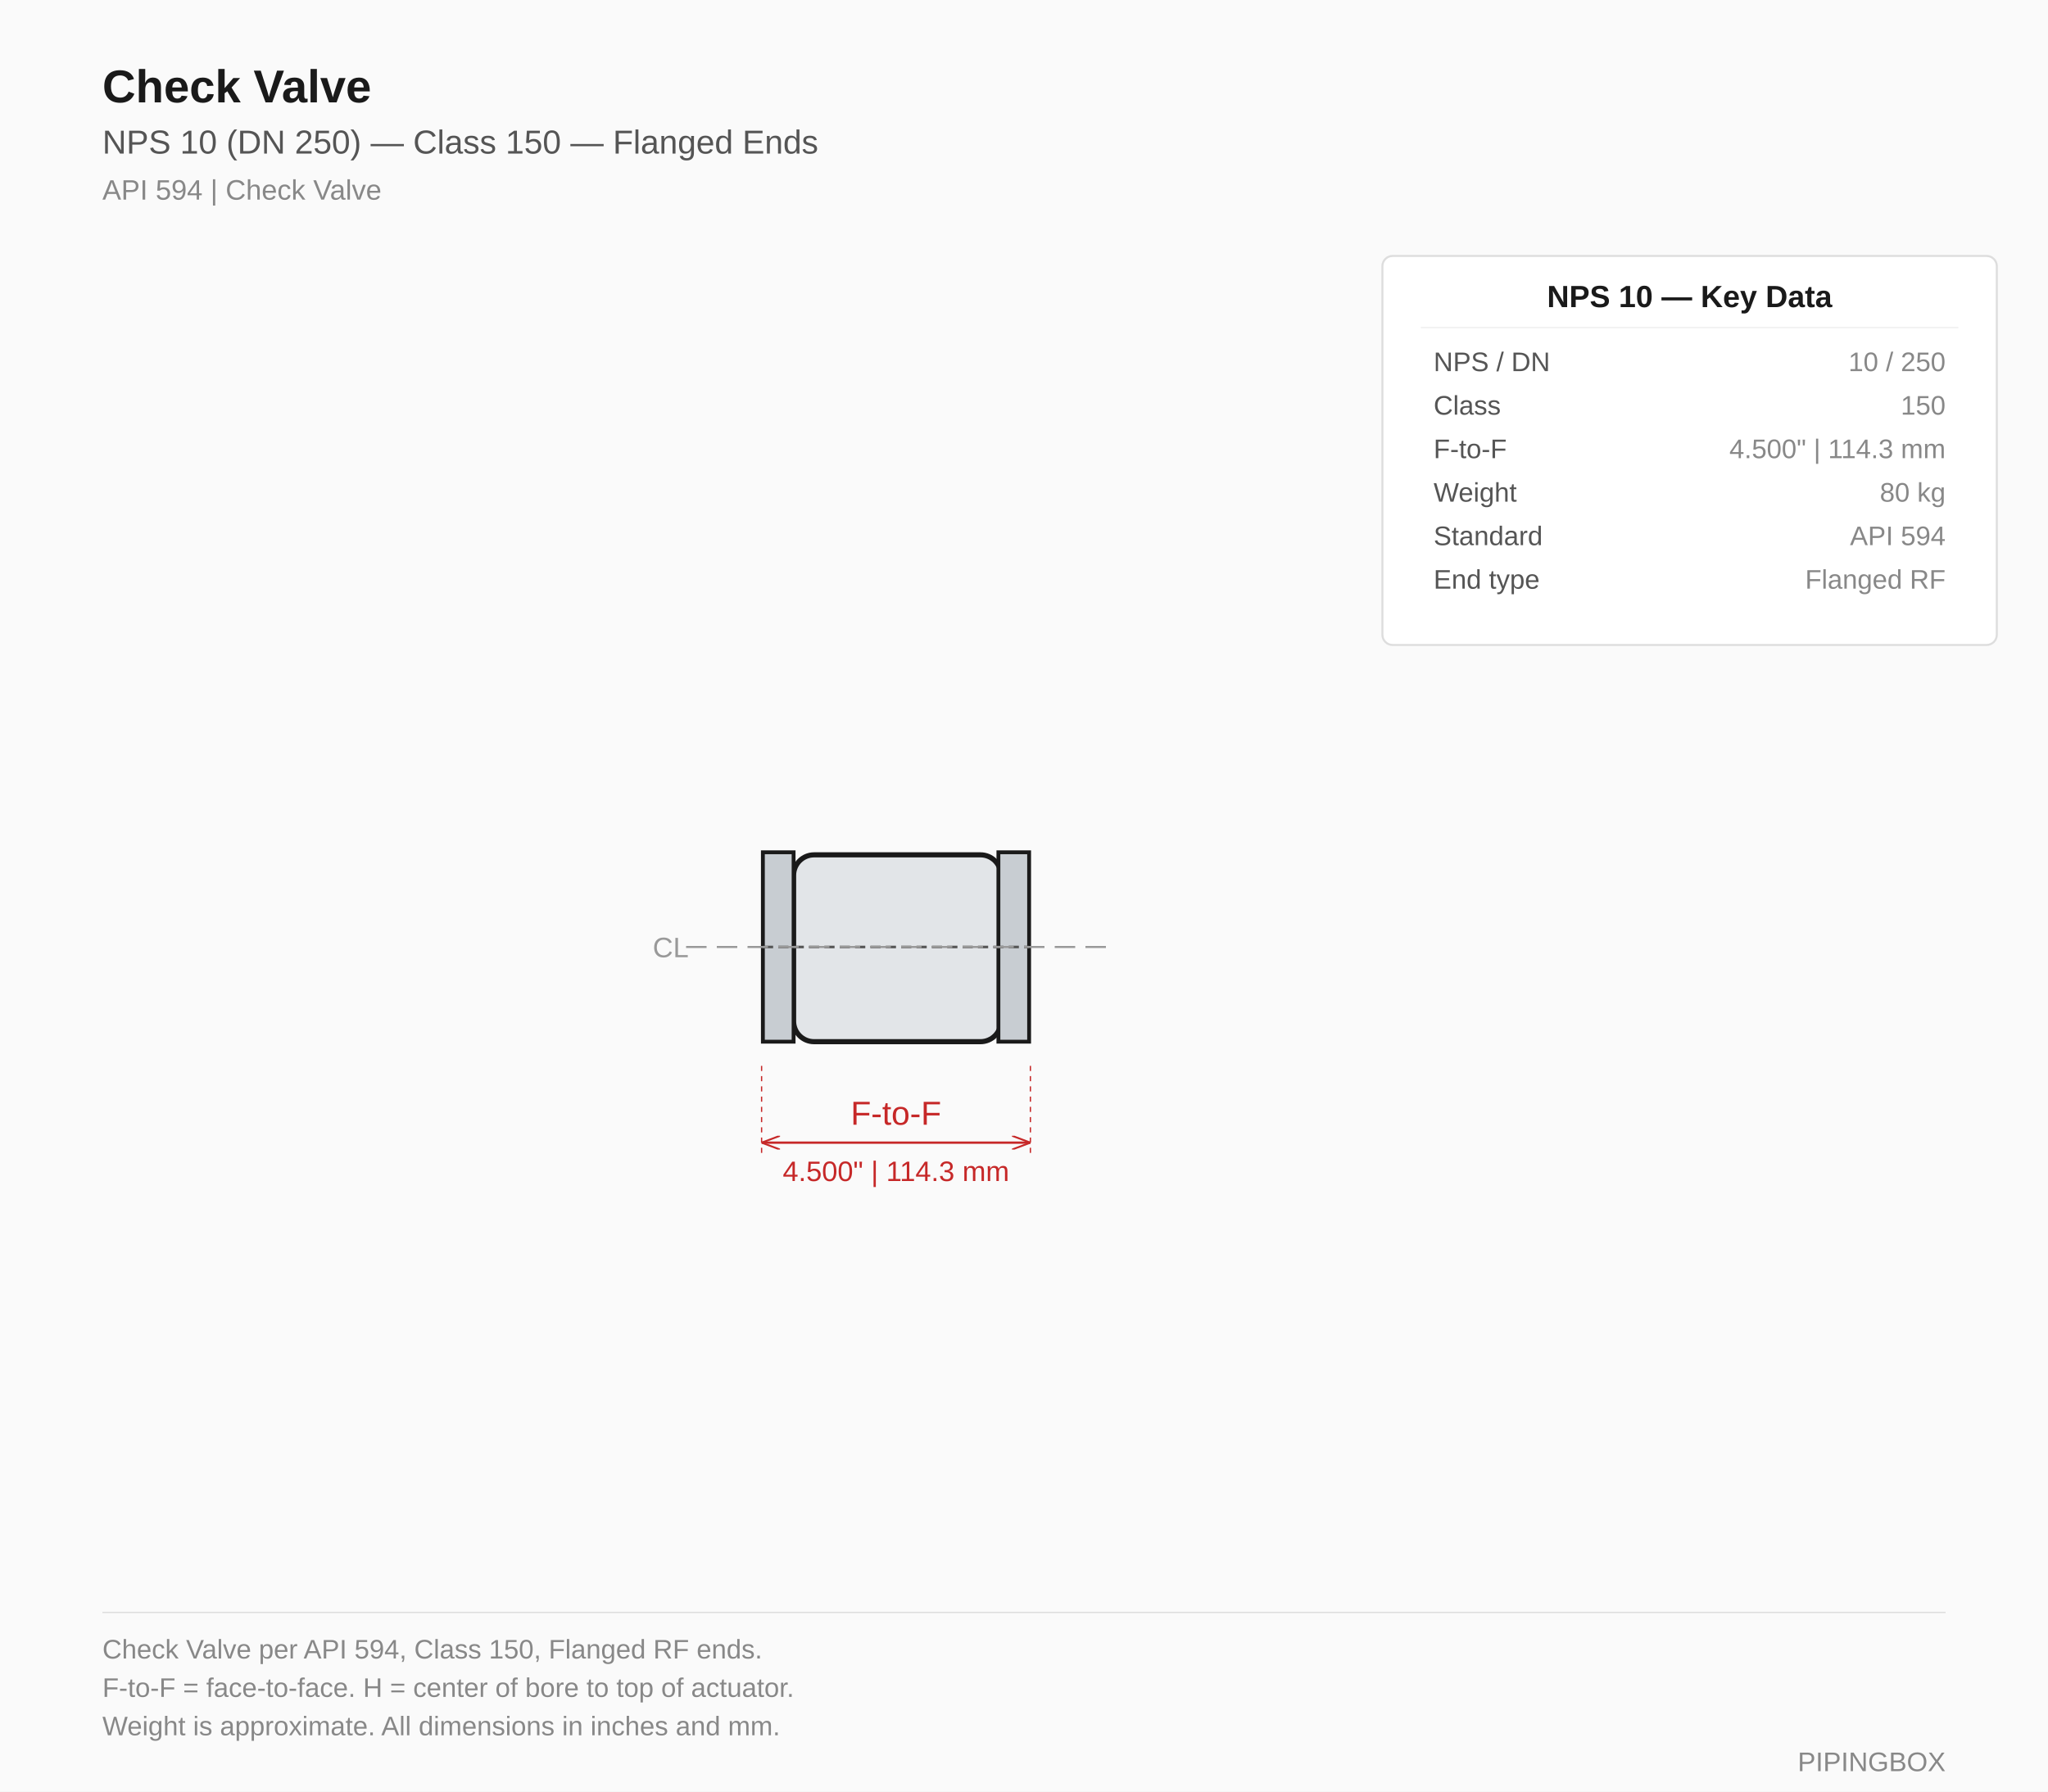
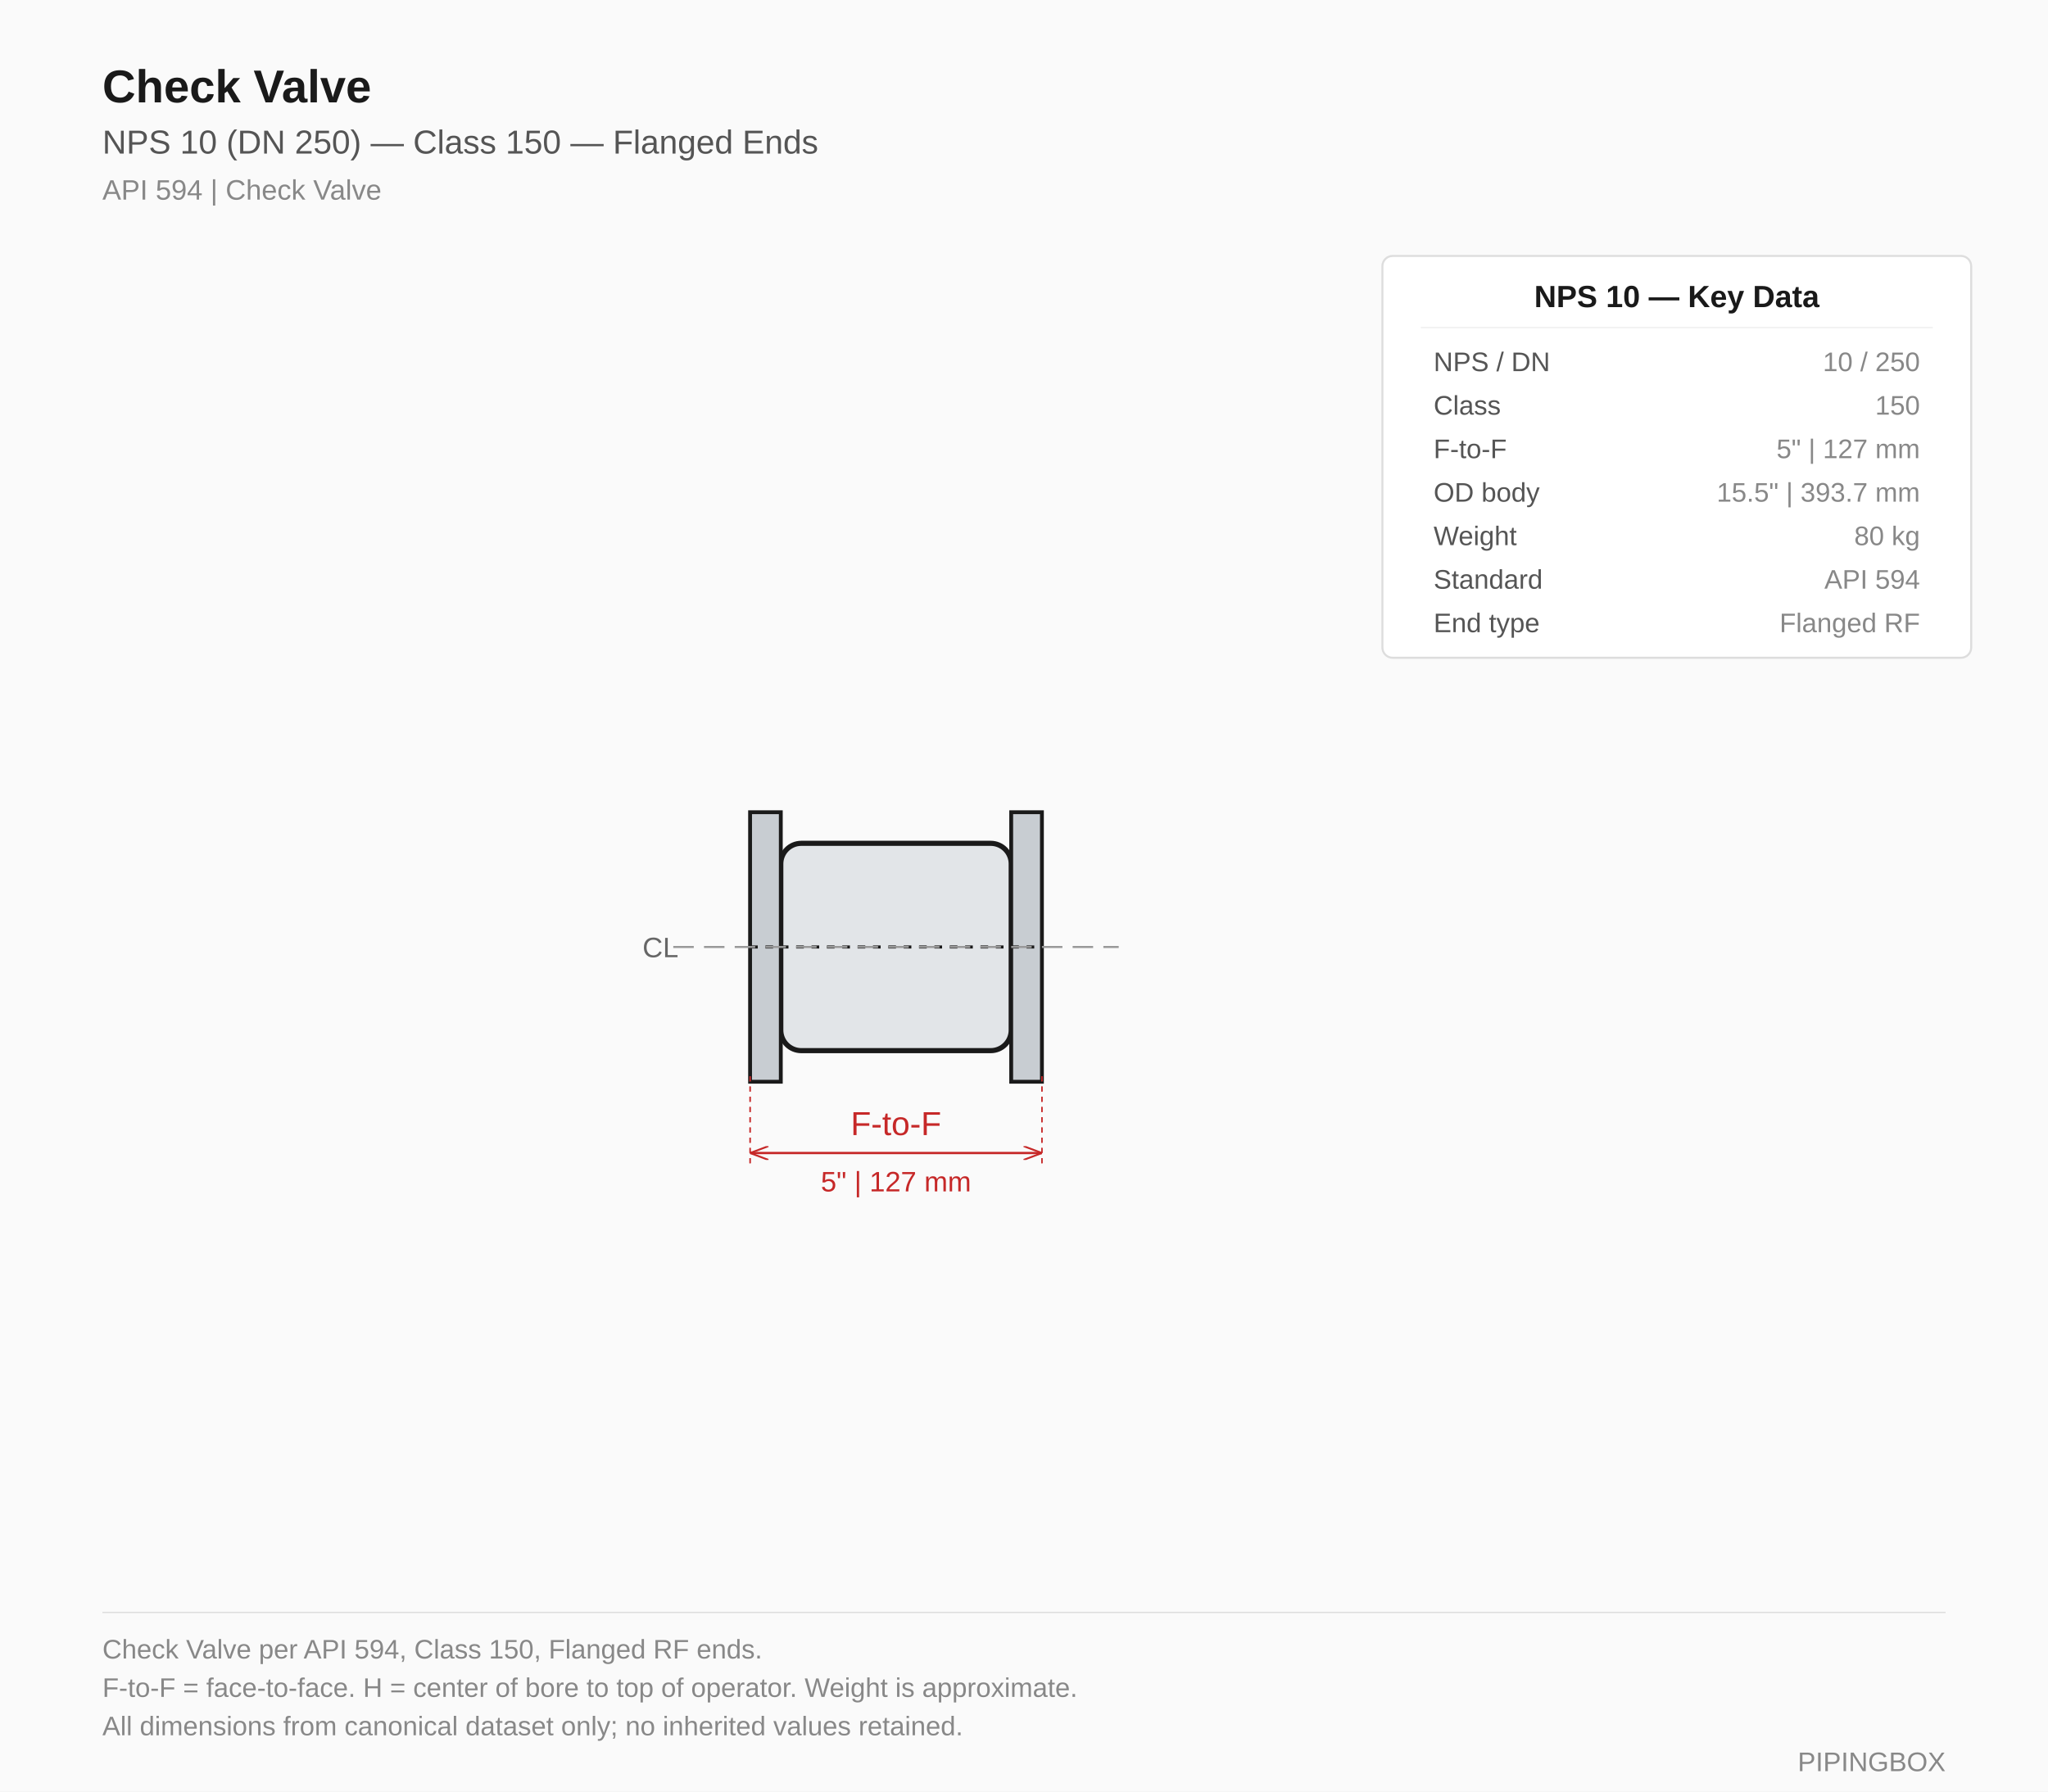
<svg xmlns="http://www.w3.org/2000/svg" viewBox="0 0 800 700" width="800" height="700">
  <defs>
    <style>
    .profile{stroke:#1a1a1a;stroke-width:2;fill:#e2e5e8}
-     .bore{stroke:#555;stroke-width:1;fill:none;stroke-dasharray:4 2}
+     .profile2{stroke:#1a1a1a;stroke-width:1.6;fill:#d0d5da}
+     .winding{stroke:#555;stroke-width:1;fill:none}
    .centerline{stroke:#999;stroke-width:.8;stroke-dasharray:8 4;fill:none}
    .dim-line{stroke:#c62828;stroke-width:.9;fill:none}
    .dim-text{font-family:'Segoe UI',Arial,sans-serif;font-size:13px;fill:#c62828;text-anchor:middle}
    .dim-sub{font-family:'Segoe UI',Arial,sans-serif;font-size:11px;fill:#c62828;text-anchor:middle}
    .title{font-family:'Segoe UI',Arial,sans-serif;font-size:18px;font-weight:600;fill:#1a1a1a}
    .subtitle{font-family:'Segoe UI',Arial,sans-serif;font-size:13px;fill:#555}
    .std-ref{font-family:'Segoe UI',Arial,sans-serif;font-size:11px;fill:#888}
    .note{font-family:'Segoe UI',Arial,sans-serif;font-size:10.5px;fill:#888}
-     .label{font-family:'Segoe UI',Arial,sans-serif;font-size:11px;fill:#999;text-anchor:middle}
+     .label{font-family:'Segoe UI',Arial,sans-serif;font-size:11px;fill:#666;text-anchor:middle}
    .tbl-hdr{font-family:'Segoe UI',Arial,sans-serif;font-size:12px;fill:#1a1a1a;font-weight:600;text-anchor:middle}
    .tbl-key{font-family:'Segoe UI',Arial,sans-serif;font-size:10.5px;fill:#555;text-anchor:start}
    .tbl-val{font-family:'Segoe UI',Arial,sans-serif;font-size:10.5px;fill:#888;text-anchor:end}
+     .bore{stroke:#1a1a1a;stroke-width:1.2;stroke-dasharray:3 3;fill:none}
  </style>
    <marker id="as" markerWidth="8" markerHeight="6" refX="0" refY="3" orient="auto">
      <path d="M8,0 L0,3 L8,6" fill="none" stroke="#c62828" stroke-width=".8" />
    </marker>
    <marker id="ae" markerWidth="8" markerHeight="6" refX="8" refY="3" orient="auto">
      <path d="M0,0 L8,3 L0,6" fill="none" stroke="#c62828" stroke-width=".8" />
    </marker>
  </defs>
  <rect width="800" height="700" fill="#fafafa" />
  <text x="40" y="40" class="title">Check Valve</text>
  <text x="40" y="60" class="subtitle">NPS 10 (DN 250) — Class 150 — Flanged Ends</text>
  <text x="40" y="78" class="std-ref">API 594 | Check Valve</text>
-   <rect x="310" y="334" width="81" height="73" rx="8" class="profile" />
-   <rect x="298" y="333" width="12" height="74" fill="#c8cdd2" stroke="#1a1a1a" stroke-width="1.5" />
-   <rect x="390" y="333" width="12" height="74" fill="#c8cdd2" stroke="#1a1a1a" stroke-width="1.5" />
-   <line x1="298" y1="370" x2="402" y2="370" class="bore" />
-   <line x1="268" y1="370" x2="432" y2="370" class="centerline" />
-   <text x="262" y="374" class="label" text-anchor="end">CL</text>
-   <line x1="297.5" y1="416.45" x2="297.5" y2="451.45" stroke="#c62828" stroke-width=".5" stroke-dasharray="2 2" />
-   <line x1="402.5" y1="416.45" x2="402.5" y2="451.45" stroke="#c62828" stroke-width=".5" stroke-dasharray="2 2" />
-   <line x1="297.5" y1="446.45" x2="402.5" y2="446.45" class="dim-line" marker-start="url(#as)" marker-end="url(#ae)" />
-   <text x="350" y="439.45" class="dim-text">F-to-F</text>
-   <text x="350" y="461.45" class="dim-sub">4.500" | 114.3 mm</text>
-   <rect x="540" y="100" width="240" height="152" rx="4" fill="white" stroke="#ddd" stroke-width=".8" />
-   <text x="660" y="120" class="tbl-hdr">NPS 10 — Key Data</text>
-   <line x1="555" y1="128" x2="765" y2="128" stroke="#eee" stroke-width=".5" />
+   <rect x="305" y="329.5" width="90" height="81" rx="8" class="profile" />
+   <rect x="293" y="317.35" width="12" height="105.3" fill="#c8cdd2" stroke="#1a1a1a" stroke-width="1.5" />
+   <rect x="395" y="317.35" width="12" height="105.3" fill="#c8cdd2" stroke="#1a1a1a" stroke-width="1.5" />
+   <line x1="293" y1="370" x2="407" y2="370" class="bore" />
+   <line x1="263" y1="370" x2="437" y2="370" class="centerline" />
+   <text x="258" y="374" class="label" text-anchor="end">CL</text>
+   <line x1="293" y1="420.5" x2="293" y2="455.5" stroke="#c62828" stroke-width=".5" stroke-dasharray="2 2" />
+   <line x1="407" y1="420.5" x2="407" y2="455.5" stroke="#c62828" stroke-width=".5" stroke-dasharray="2 2" />
+   <line x1="293" y1="450.5" x2="407" y2="450.5" class="dim-line" marker-start="url(#as)" marker-end="url(#ae)" />
+   <text x="350" y="443.5" class="dim-text">F-to-F</text>
+   <text x="350" y="465.5" class="dim-sub">5" | 127 mm</text>
+   <line x1="293" y1="420.5" x2="293" y2="455.5" stroke="#c62828" stroke-width=".5" stroke-dasharray="2 2" />
+   <line x1="407" y1="420.5" x2="407" y2="455.5" stroke="#c62828" stroke-width=".5" stroke-dasharray="2 2" />
+   <rect x="540" y="100" width="230" height="157" rx="4" fill="white" stroke="#ddd" stroke-width=".8" />
+   <text x="655" y="120" class="tbl-hdr">NPS 10 — Key Data</text>
+   <line x1="555" y1="128" x2="755" y2="128" stroke="#eee" stroke-width=".5" />
  <text x="560" y="145" class="tbl-key">NPS / DN</text>
-   <text x="760" y="145" class="tbl-val">10 / 250</text>
+   <text x="750" y="145" class="tbl-val">10 / 250</text>
  <text x="560" y="162" class="tbl-key">Class</text>
-   <text x="760" y="162" class="tbl-val">150</text>
+   <text x="750" y="162" class="tbl-val">150</text>
  <text x="560" y="179" class="tbl-key">F-to-F</text>
-   <text x="760" y="179" class="tbl-val">4.500" | 114.3 mm</text>
-   <text x="560" y="196" class="tbl-key">Weight</text>
-   <text x="760" y="196" class="tbl-val">80 kg</text>
-   <text x="560" y="213" class="tbl-key">Standard</text>
-   <text x="760" y="213" class="tbl-val">API 594</text>
-   <text x="560" y="230" class="tbl-key">End type</text>
-   <text x="760" y="230" class="tbl-val">Flanged RF</text>
+   <text x="750" y="179" class="tbl-val">5" | 127 mm</text>
+   <text x="560" y="196" class="tbl-key">OD body</text>
+   <text x="750" y="196" class="tbl-val">15.5" | 393.7 mm</text>
+   <text x="560" y="213" class="tbl-key">Weight</text>
+   <text x="750" y="213" class="tbl-val">80 kg</text>
+   <text x="560" y="230" class="tbl-key">Standard</text>
+   <text x="750" y="230" class="tbl-val">API 594</text>
+   <text x="560" y="247" class="tbl-key">End type</text>
+   <text x="750" y="247" class="tbl-val">Flanged RF</text>
  <line x1="40" y1="630" x2="760" y2="630" stroke="#ddd" stroke-width=".5" />
  <text x="40" y="648" class="note">Check Valve per API 594, Class 150, Flanged RF ends.</text>
-   <text x="40" y="663" class="note">F-to-F = face-to-face. H = center of bore to top of actuator.</text>
-   <text x="40" y="678" class="note">Weight is approximate. All dimensions in inches and mm.</text>
+   <text x="40" y="663" class="note">F-to-F = face-to-face. H = center of bore to top of operator. Weight is approximate.</text>
+   <text x="40" y="678" class="note">All dimensions from canonical dataset only; no inherited values retained.</text>
  <text x="760" y="692" class="note" text-anchor="end" fill="#ccc">PIPINGBOX</text>
</svg>
